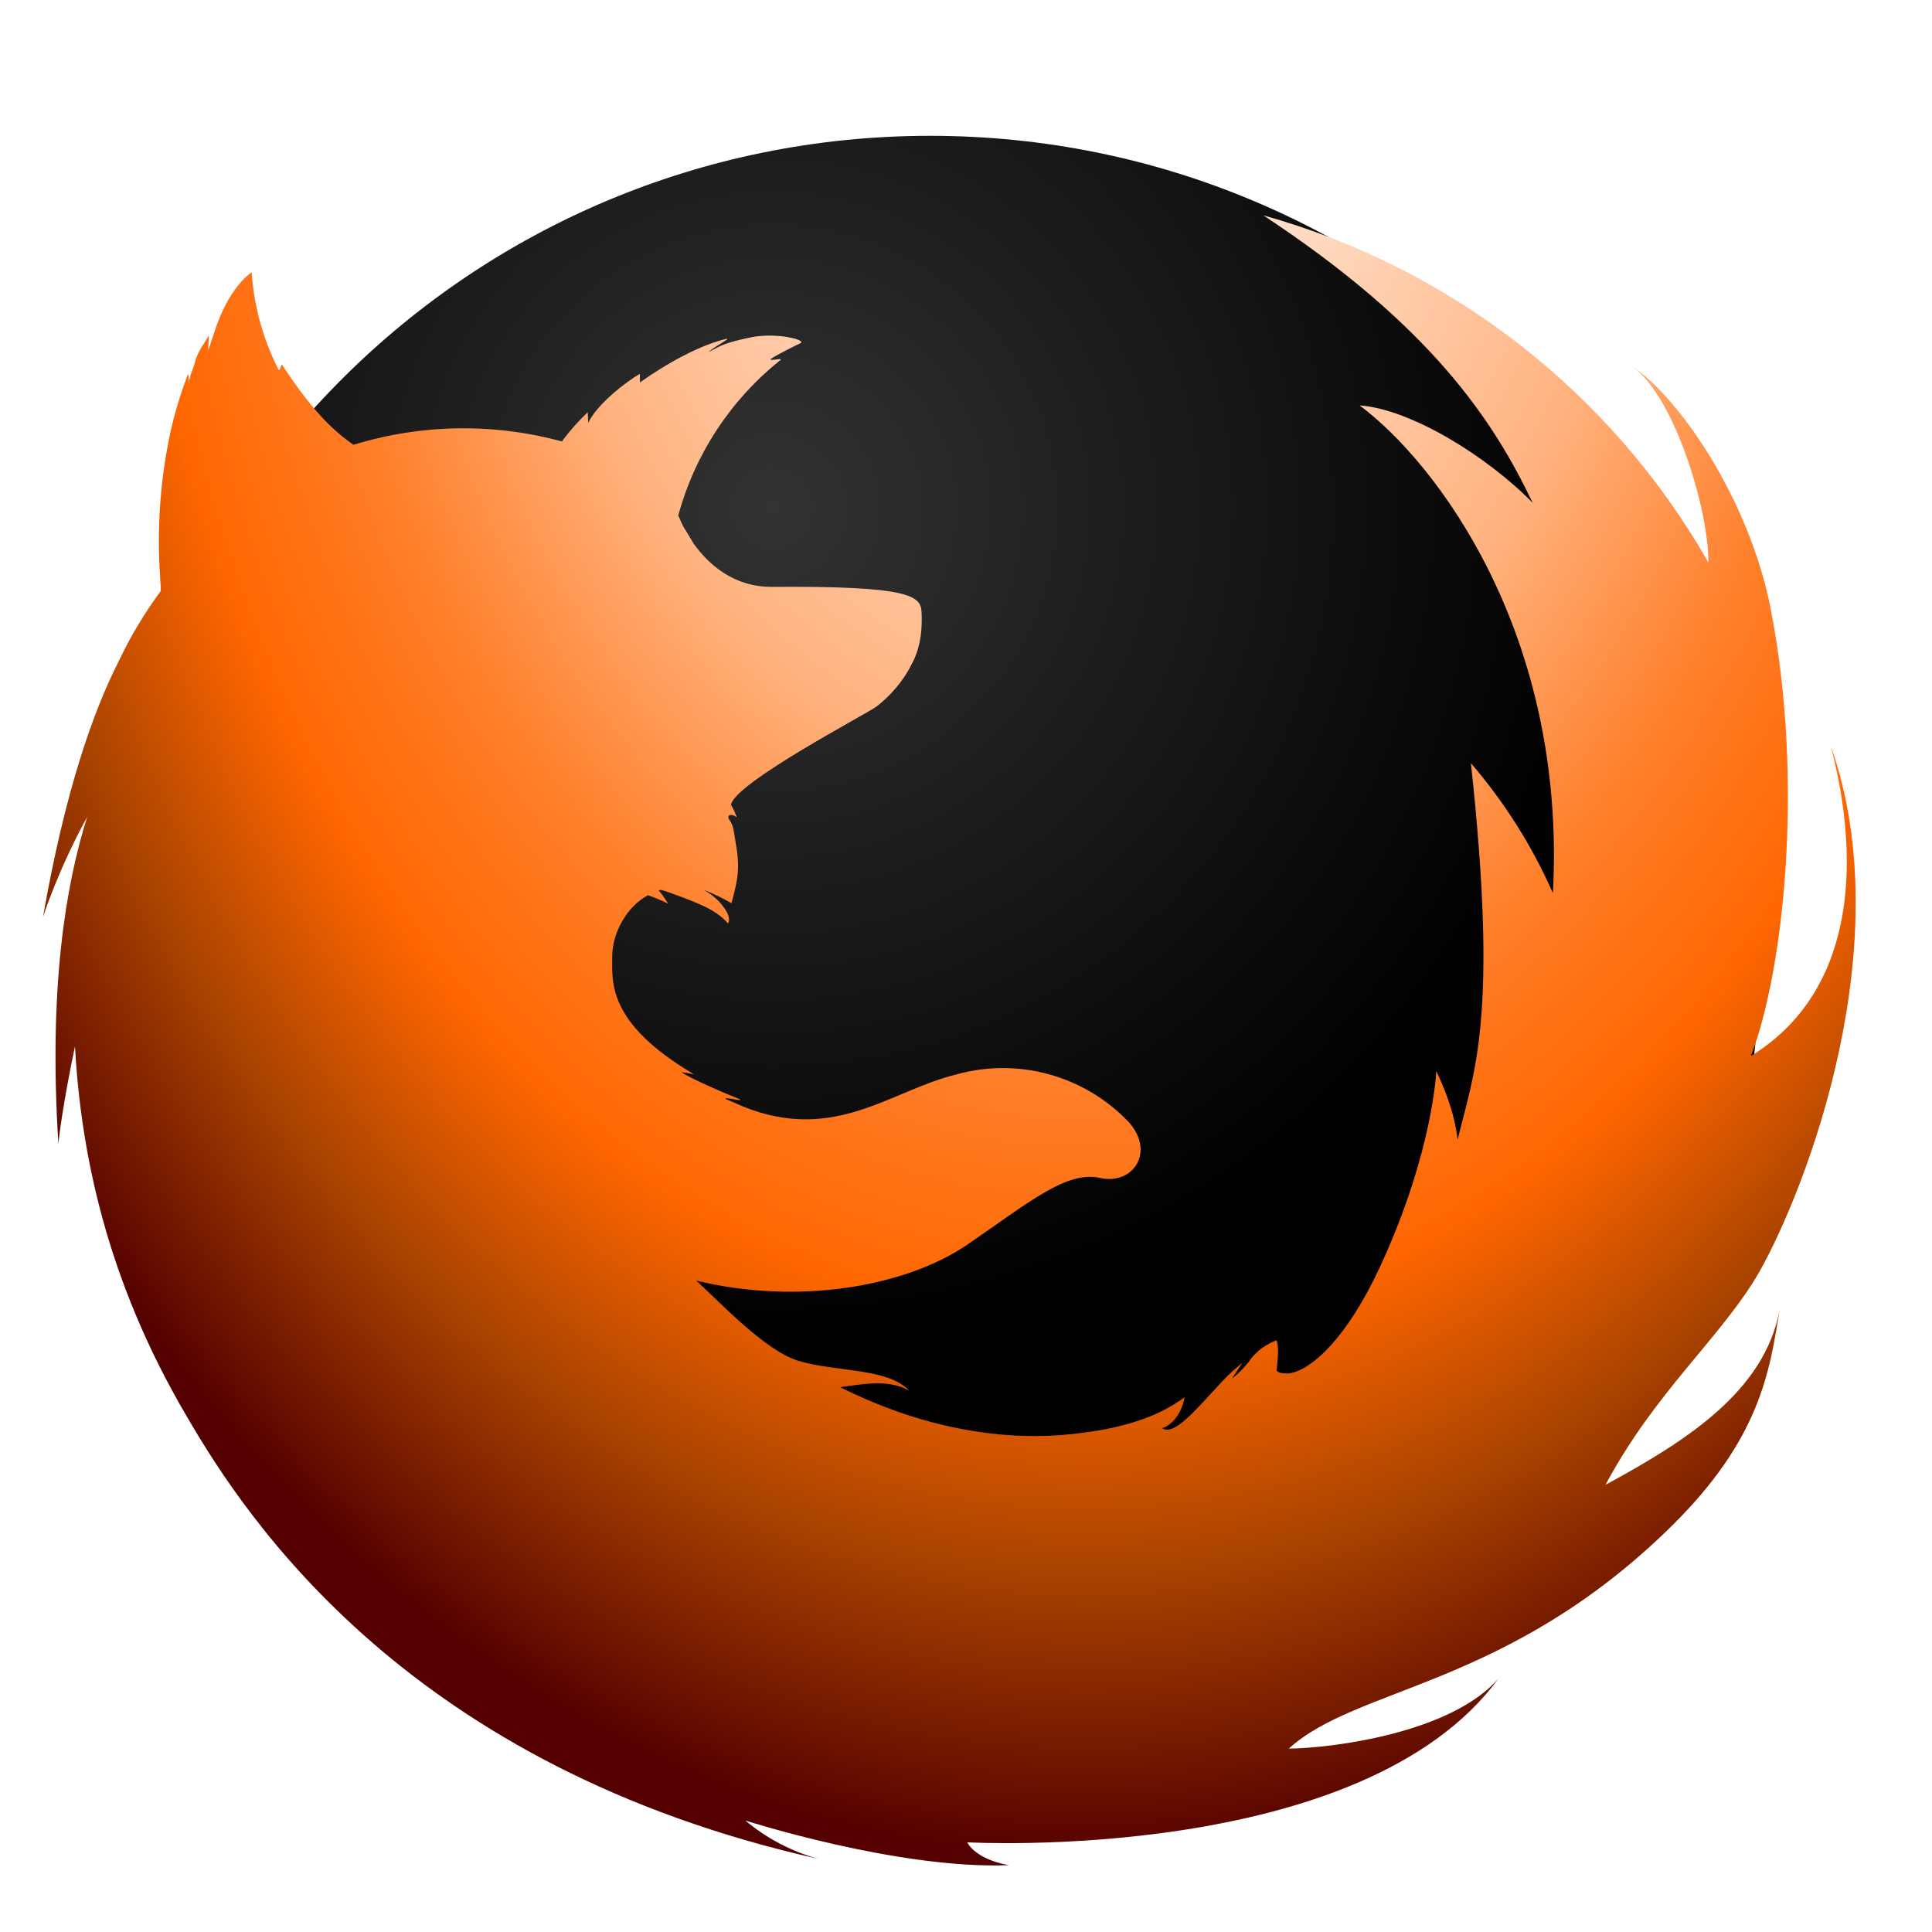
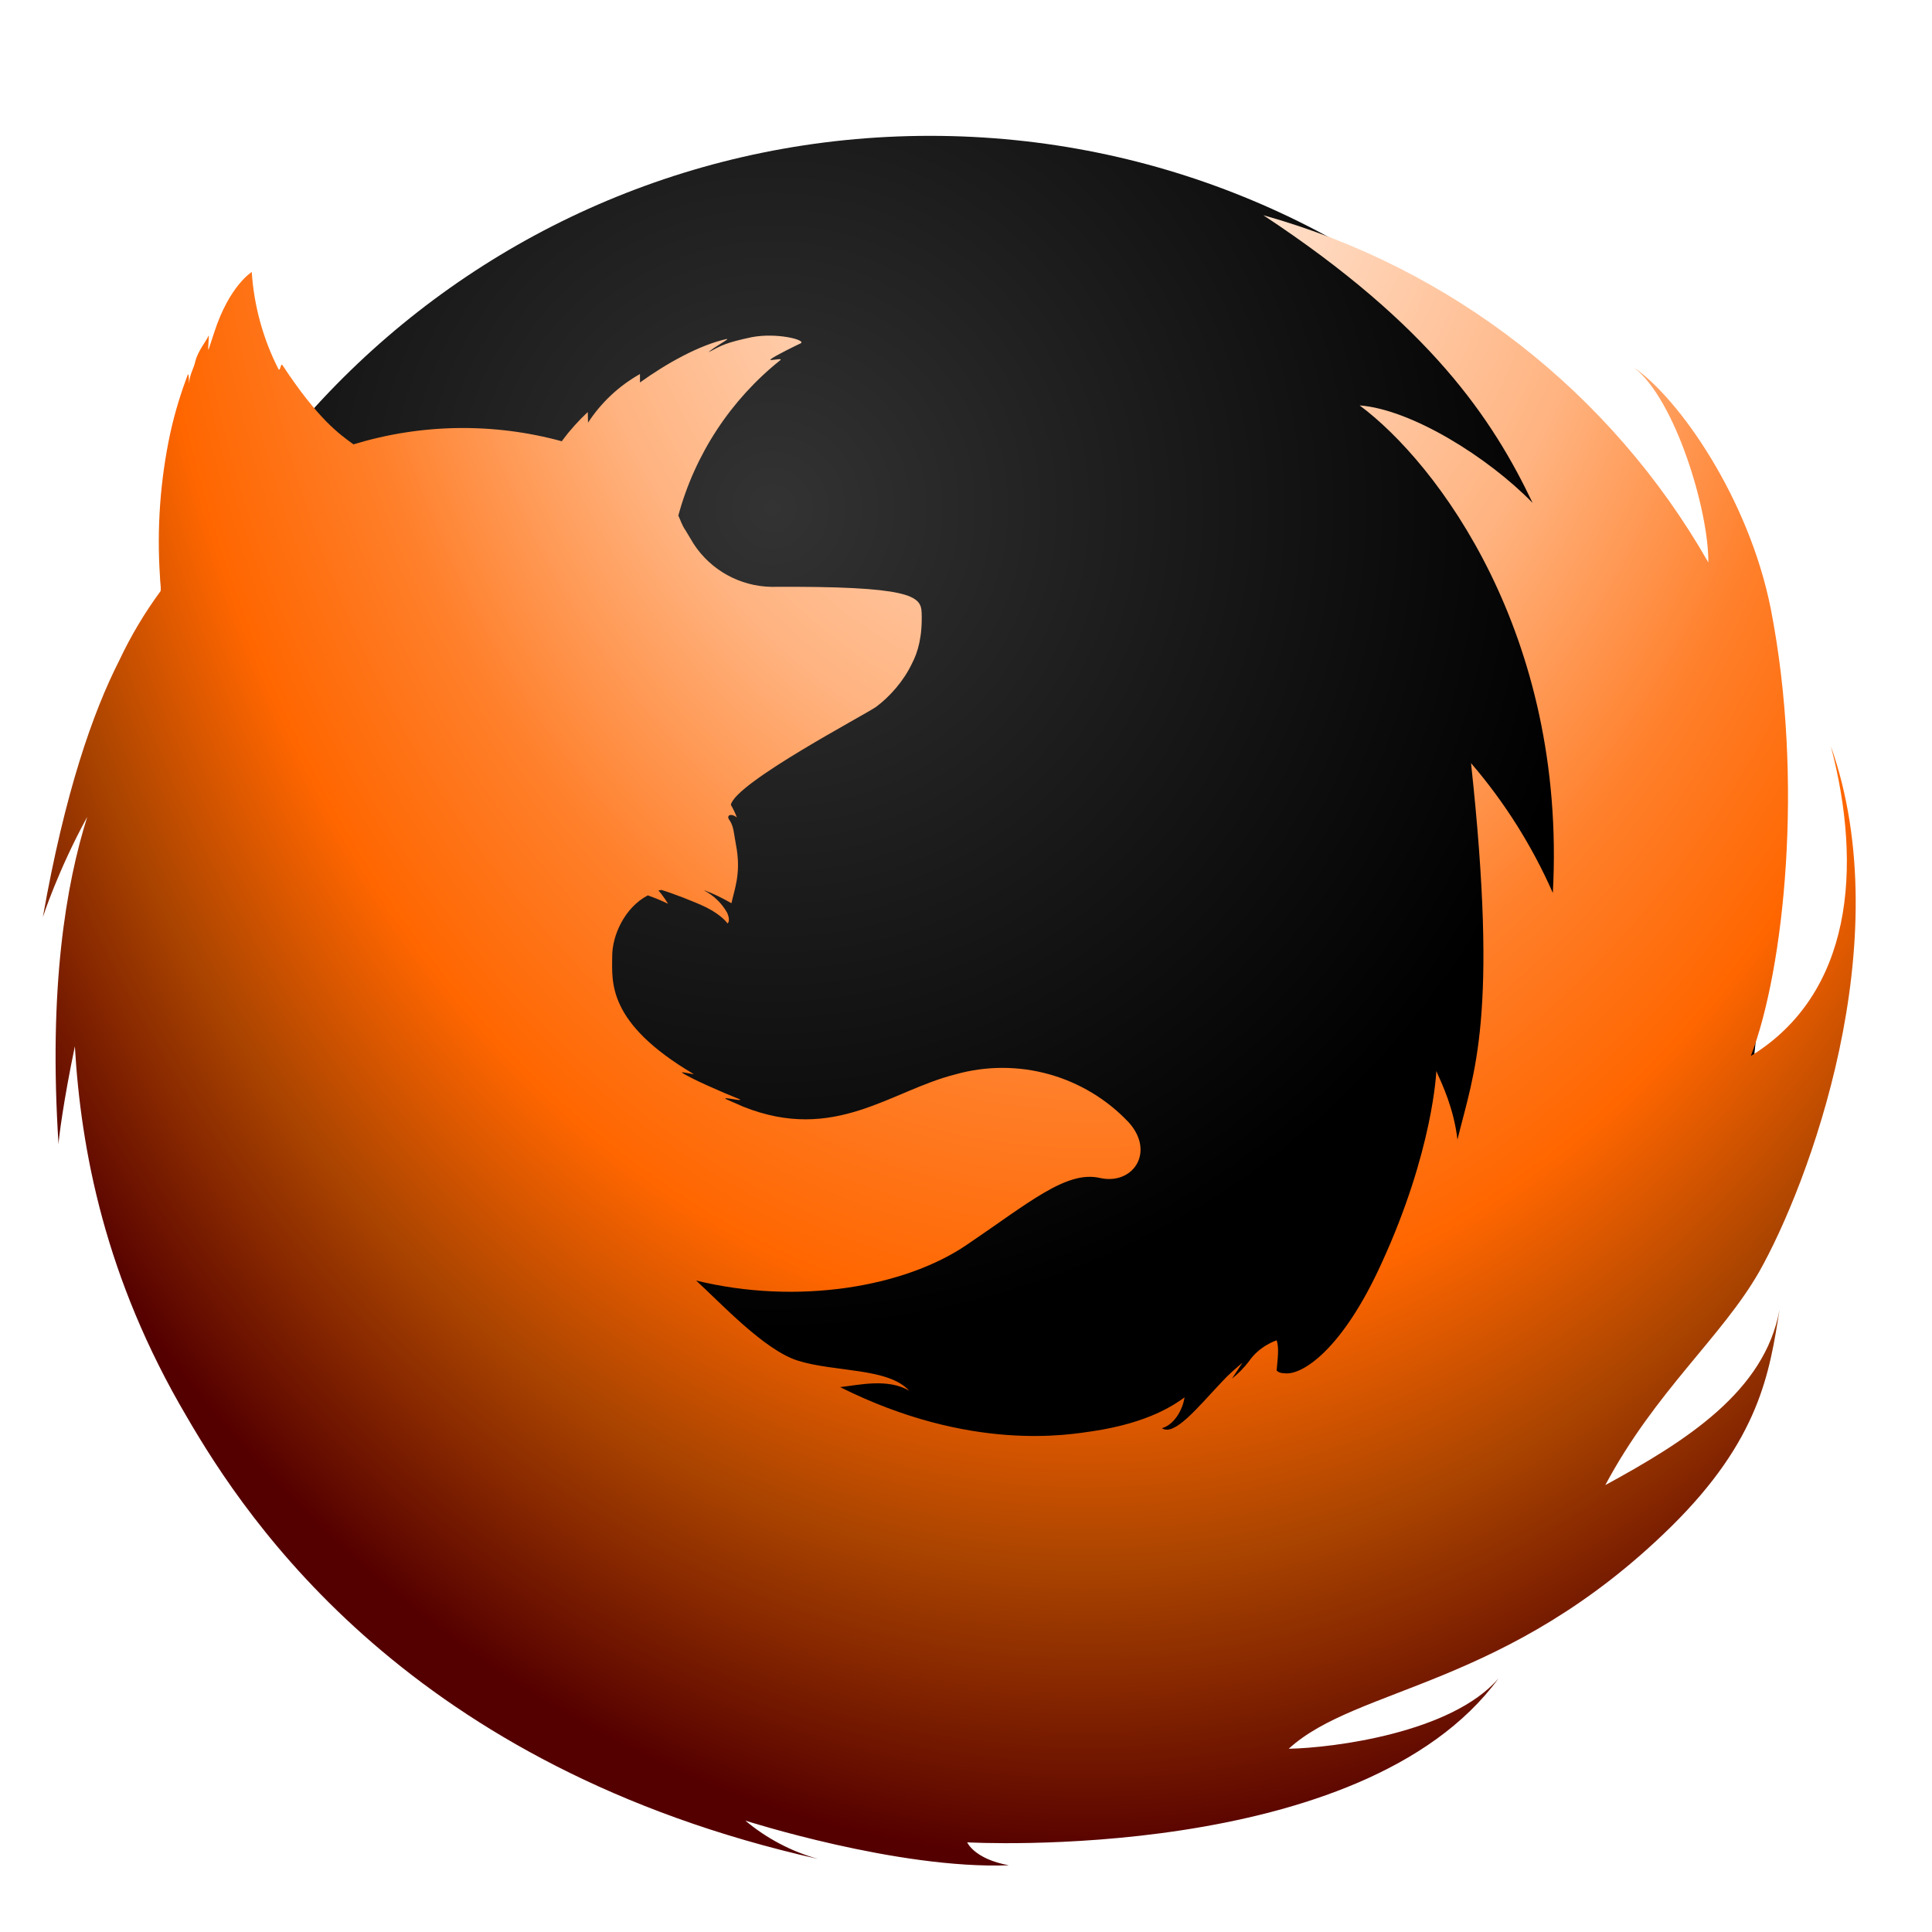
- <svg xmlns="http://www.w3.org/2000/svg" xmlns:xlink="http://www.w3.org/1999/xlink" width="64" height="64" version="1" id="svg31">
-   <defs id="defs25">
-     <linearGradient id="linearGradient848">
-       <stop style="stop-color:#ffffff;stop-opacity:1;" offset="0" id="stop844" />
-       <stop id="stop858" offset="0.414" style="stop-color:#ffb380;stop-opacity:1" />
-       <stop id="stop856" offset="0.578" style="stop-color:#ff7f2a;stop-opacity:1" />
-       <stop id="stop854" offset="0.71" style="stop-color:#ff6600;stop-opacity:1" />
-       <stop id="stop852" offset="0.841" style="stop-color:#aa4400;stop-opacity:1" />
-       <stop style="stop-color:#550000;stop-opacity:1" offset="1" id="stop846" />
-     </linearGradient>
-     <linearGradient id="linearGradient879">
-       <stop style="stop-color:#333333;stop-opacity:1" offset="0" id="stop875" />
-       <stop style="stop-color:#000000;stop-opacity:1" offset="1" id="stop877" />
+ <svg xmlns="http://www.w3.org/2000/svg" xmlns:xlink="http://www.w3.org/1999/xlink" width="64" height="64" version="1">
+   <defs>
+     <linearGradient id="d">
+       <stop offset="0" stop-color="#fff" />
+       <stop offset=".41" stop-color="#ffb380" />
+       <stop offset=".58" stop-color="#ff7f2a" />
+       <stop offset=".71" stop-color="#f60" />
+       <stop offset=".84" stop-color="#a40" />
+       <stop offset="1" stop-color="#500" />
    </linearGradient>
    <linearGradient id="c">
-       <stop offset="0" stop-color="#fca" id="stop4" />
-       <stop offset=".78" stop-color="#f60" id="stop6" />
-       <stop offset="1" stop-color="#d45500" id="stop8" />
+       <stop offset="0" stop-color="#333" />
+       <stop offset="1" />
    </linearGradient>
    <linearGradient id="b">
-       <stop offset="0" stop-color="#666" id="stop11" />
-       <stop offset="1" id="stop13" />
+       <stop offset="0" stop-color="#fca" />
+       <stop offset=".78" stop-color="#f60" />
+       <stop offset="1" stop-color="#d45500" />
    </linearGradient>
    <linearGradient id="a">
-       <stop offset="0" stop-color="#ffe6d5" id="stop16" />
-       <stop stop-color="#f60" offset=".76" id="stop18" />
-       <stop offset="1" stop-color="#d45500" id="stop20" />
+       <stop offset="0" stop-color="#666" />
+       <stop offset="1" />
    </linearGradient>
-     <linearGradient xlink:href="#b" id="d" x1="10.76" y1="54.61" x2="11.16" y2="5.25" gradientUnits="userSpaceOnUse" />
-     <radialGradient xlink:href="#c" id="e" cx="32" cy="32.01" fx="32" fy="32.01" r="28" gradientTransform="matrix(1,0,0,1.036,120,-1.15)" gradientUnits="userSpaceOnUse" />
-     <radialGradient id="o" cx="241.3" cy="225.087" r="322.09" gradientTransform="matrix(0.1707208,0,0,-0.1674933,-5.382844,37.46801)" gradientUnits="userSpaceOnUse" fx="241.3" fy="225.087">
-       <stop stop-color="#fff" offset=".12" id="stop94" />
-       <stop stop-color="#FFFFFD" offset=".12" id="stop96" />
-       <stop stop-color="#FFE953" offset=".25" id="stop98" />
-       <stop stop-color="#FFE447" offset=".29" id="stop100" />
-       <stop stop-color="#F9D61E" offset=".35" id="stop102" />
-       <stop stop-color="#F2C500" offset=".41" id="stop104" />
-       <stop stop-color="#ECA300" offset=".47" id="stop106" />
-       <stop stop-color="#E67D00" offset=".55" id="stop108" />
-       <stop stop-color="#DE510E" offset=".76" id="stop110" />
-       <stop stop-color="#C8331A" offset=".9" id="stop112" />
-       <stop stop-color="#B6151E" offset="1" id="stop114" />
-     </radialGradient>
-     <radialGradient xlink:href="#linearGradient879" id="radialGradient881" cx="25.576" cy="16.749" fx="25.576" fy="16.749" r="27.476" gradientTransform="matrix(1,0,0,0.9944238,0,0.1774421)" gradientUnits="userSpaceOnUse" />
-     <radialGradient xlink:href="#linearGradient848" id="radialGradient850" cx="35.926" cy="-2.777" fx="35.926" fy="-2.777" r="30.024" gradientTransform="matrix(0.0054528,2.032595,-1.476945,0.0039622,31.6288,-72.44928)" gradientUnits="userSpaceOnUse" />
+     <radialGradient xlink:href="#c" id="e" cx="25.58" cy="16.75" fx="25.58" fy="16.75" r="27.48" gradientTransform="matrix(1 0 0 .99442 0 .18)" gradientUnits="userSpaceOnUse" />
+     <radialGradient xlink:href="#d" id="f" cx="35.93" cy="-2.78" fx="35.93" fy="-2.78" r="30.02" gradientTransform="matrix(.00545 2.0326 -1.47694 .00396 31.63 -72.45)" gradientUnits="userSpaceOnUse" />
  </defs>
-   <ellipse style="opacity:1;fill:url(#radialGradient881);fill-opacity:1;stroke:none;stroke-width:0.859;stroke-opacity:0.318" id="path873" cx="30.81" cy="31.822" rx="27.476" ry="27.323" />
-   <path d="m 53.17,49.214 c 1.658,-3.122 3.88,-4.938 5.115,-7.09 1.605,-2.857 4.656,-10.917 2.363,-17.407 1.058,4.056 0.705,8.201 -2.645,10.264 1.093,-2.857 1.764,-9.136 0.653,-14.815 -0.723,-3.668 -3.033,-6.966 -4.533,-7.989 1.376,1.041 2.487,4.762 2.469,6.455 A 24.603,24.603 0 0 0 41.848,7.133 c 5.538,3.651 7.601,6.755 8.924,9.524 -1.481,-1.517 -4.021,-3.104 -5.732,-3.227 2.557,1.905 6.861,7.584 6.402,16.155 a 17.284,17.284 0 0 0 -2.716,-4.303 c 0.917,8.43 0.106,10.229 -0.441,12.469 -0.123,-1.023 -0.494,-1.799 -0.705,-2.275 0,0 -0.106,2.645 -1.817,6.384 -1.305,2.857 -2.645,3.721 -3.227,3.633 -0.176,0 -0.247,-0.088 -0.247,-0.088 0.035,-0.37 0.088,-0.758 0,-1.005 0,0 -0.564,0.176 -0.917,0.705 -0.141,0.176 -0.317,0.37 -0.564,0.564 l 0.353,-0.529 c -0.212,0.176 -0.441,0.37 -0.67,0.617 -0.829,0.882 -1.587,1.834 -1.993,1.552 0.37,-0.106 0.67,-0.564 0.741,-1.023 -0.317,0.229 -1.164,0.847 -3.033,1.129 -0.776,0.106 -4.039,0.705 -8.377,-1.464 0.635,-0.071 1.587,-0.3 2.293,0.123 -0.705,-0.776 -2.469,-0.617 -3.704,-1.005 -1.093,-0.353 -2.522,-1.887 -3.351,-2.645 3.351,0.811 6.896,0.212 8.959,-1.182 2.063,-1.411 3.298,-2.469 4.409,-2.222 1.093,0.247 1.834,-0.847 0.97,-1.834 a 5.749,5.749 0 0 0 -5.749,-1.587 c -2.152,0.529 -4.003,2.275 -7.037,1.058 l -0.564,-0.247 c -0.176,-0.106 0.635,0.106 0.441,0 -0.582,-0.229 -1.658,-0.705 -1.905,-0.882 -0.053,-0.035 0.423,0.071 0.388,0.053 -2.892,-1.711 -2.698,-3.069 -2.698,-3.915 0,-0.67 0.406,-1.587 1.182,-2.011 0.406,0.141 0.67,0.282 0.67,0.282 0,0 -0.176,-0.3 -0.317,-0.441 l 0.088,-0.018 c 0.353,0.106 1.111,0.388 1.499,0.582 0.529,0.265 0.705,0.529 0.705,0.529 0,0 0.106,-0.071 -0.018,-0.353 a 1.869,1.869 0 0 0 -0.758,-0.741 h 0.018 c 0.282,0.106 0.564,0.247 0.882,0.423 0.106,-0.459 0.3,-0.935 0.176,-1.764 -0.106,-0.6 -0.088,-0.758 -0.229,-0.97 -0.141,-0.176 0.035,-0.265 0.229,-0.106 a 2.645,2.645 0 0 0 -0.194,-0.423 c 0.159,-0.741 4.48,-2.998 4.815,-3.245 0.441,-0.335 0.899,-0.847 1.182,-1.429 0.212,-0.388 0.353,-0.917 0.317,-1.693 -0.018,-0.547 -0.353,-0.882 -4.973,-0.847 -1.252,0 -2.081,-0.741 -2.575,-1.429 l -0.265,-0.441 c -0.123,-0.176 -0.176,-0.353 -0.247,-0.494 a 9.912,9.912 0 0 1 3.386,-5.15 c 0.106,-0.088 -0.423,0.053 -0.317,-0.035 0.123,-0.106 0.847,-0.459 0.988,-0.529 0.176,-0.106 -0.794,-0.353 -1.623,-0.194 -0.847,0.176 -1.005,0.265 -1.429,0.494 0.176,-0.176 0.741,-0.459 0.6,-0.441 -0.899,0.212 -1.975,0.811 -2.875,1.446 v -0.282 c -0.423,0.229 -1.446,1.023 -1.711,1.623 l -0.018,-0.353 c -0.3,0.282 -0.582,0.6 -0.847,0.952 v 0.018 A 12.416,12.416 0 0 0 11.707,14.735 c -0.459,-0.335 -1.182,-0.847 -2.346,-2.628 -0.071,-0.106 -0.071,0.247 -0.141,0.123 A 8.289,8.289 0 0 1 8.338,9.02 c 0,0 -0.741,0.441 -1.235,1.975 l -0.194,0.582 c -0.035,0.035 0.035,-0.494 0,-0.459 -0.088,0.194 -0.353,0.494 -0.441,0.847 -0.053,0.247 -0.176,0.406 -0.212,0.741 0,-0.071 0,-0.353 -0.035,-0.3 -0.212,0.564 -0.423,1.217 -0.582,1.94 a 17.196,17.196 0 0 0 -0.335,4.762 c 0,0.176 0.035,0.335 0.018,0.476 a 13.756,13.756 0 0 0 -1.376,2.293 c -0.882,1.728 -1.799,4.374 -2.522,8.501 0,0 0.494,-1.552 1.464,-3.316 -0.705,2.222 -1.287,5.661 -0.952,10.846 0,-0.176 0.176,-1.481 0.547,-3.245 0.194,3.439 1.005,7.672 3.704,12.257 2.028,3.492 7.407,11.622 20.917,14.656 a 6.455,6.455 0 0 1 -2.416,-1.27 c 0,0 5.044,1.623 8.73,1.481 -1.146,-0.212 -1.376,-0.758 -1.376,-0.758 0,0 13.086,0.741 17.601,-5.432 -1.552,1.799 -5.467,2.31 -6.949,2.328 2.257,-2.063 7.231,-2.028 12.645,-7.337 2.963,-2.91 3.28,-5.132 3.615,-7.213 -0.494,2.716 -3.086,4.356 -5.785,5.82 z" id="path325" style="fill:url(#radialGradient850);stroke-width:1.764;fill-opacity:1" />
+   <ellipse cx="30.81" cy="31.82" rx="27.48" ry="27.32" fill="url(#e)" />
+   <path d="M53.17 49.21c1.66-3.12 3.88-4.93 5.11-7.09 1.61-2.85 4.66-10.91 2.37-17.4 1.06 4.05.7 8.2-2.65 10.26 1.1-2.86 1.77-9.13.66-14.81-.73-3.67-3.04-6.97-4.54-8 1.38 1.05 2.49 4.77 2.47 6.46a24.6 24.6 0 0 0-14.74-11.5c5.54 3.65 7.6 6.76 8.92 9.53-1.48-1.52-4.02-3.1-5.73-3.23 2.56 1.9 6.86 7.58 6.4 16.15a17.28 17.28 0 0 0-2.71-4.3c.91 8.43.1 10.23-.45 12.47-.12-1.02-.49-1.8-.7-2.27 0 0-.1 2.64-1.82 6.38-1.3 2.86-2.64 3.72-3.22 3.63-.18 0-.25-.09-.25-.09.03-.37.09-.75 0-1 0 0-.57.18-.92.7a3.4 3.4 0 0 1-.56.57l.35-.53c-.21.18-.44.37-.67.62-.83.88-1.59 1.83-2 1.55.38-.1.68-.57.75-1.02-.32.23-1.17.84-3.04 1.12-.77.11-4.03.71-8.37-1.46.63-.07 1.58-.3 2.29.12-.7-.77-2.47-.61-3.7-1-1.1-.35-2.53-1.89-3.36-2.65 3.36.82 6.9.22 8.96-1.18 2.07-1.4 3.3-2.47 4.41-2.22 1.1.25 1.84-.85.97-1.83a5.75 5.75 0 0 0-5.75-1.6c-2.15.54-4 2.28-7.03 1.07l-.57-.25c-.17-.1.64.1.44 0-.58-.23-1.65-.7-1.9-.88-.05-.04.42.07.39.05-2.9-1.71-2.7-3.07-2.7-3.91 0-.67.4-1.6 1.18-2.01.4.14.67.28.67.28s-.18-.3-.32-.44l.1-.02c.34.1 1.1.39 1.49.58.53.27.7.53.7.53s.11-.07-.01-.35a1.87 1.87 0 0 0-.76-.74h.02c.28.1.56.24.88.42.1-.46.3-.94.18-1.76-.11-.6-.1-.76-.23-.97-.15-.18.03-.27.23-.11a2.65 2.65 0 0 0-.2-.42c.16-.74 4.48-3 4.82-3.25.44-.33.9-.84 1.18-1.43.2-.38.35-.91.32-1.69-.02-.55-.36-.88-4.98-.85a3.14 3.14 0 0 1-2.57-1.42l-.27-.45c-.12-.17-.17-.35-.24-.49a9.91 9.91 0 0 1 3.38-5.15c.1-.09-.42.05-.32-.03.13-.11.85-.46 1-.53.17-.11-.8-.36-1.63-.2-.85.18-1 .27-1.43.5.18-.18.74-.46.6-.44-.9.2-1.98.8-2.87 1.44v-.28A4.96 4.96 0 0 0 19.48 14l-.01-.35c-.3.28-.59.6-.85.95v.02a12.42 12.42 0 0 0-6.91.1c-.46-.33-1.18-.84-2.35-2.62-.07-.1-.07.24-.14.12a8.29 8.29 0 0 1-.88-3.21S7.6 9.46 7.1 11l-.19.58c-.04.03.03-.5 0-.46-.09.2-.35.5-.44.85-.05.24-.18.4-.21.74 0-.07 0-.36-.04-.3-.21.56-.42 1.21-.58 1.94a17.2 17.2 0 0 0-.34 4.76c0 .17.04.33.02.47a13.76 13.76 0 0 0-1.37 2.3c-.88 1.73-1.8 4.37-2.53 8.5 0 0 .5-1.55 1.47-3.32-.7 2.22-1.29 5.66-.95 10.85 0-.18.17-1.48.54-3.25.2 3.44 1 7.68 3.7 12.26 2.03 3.5 7.41 11.62 20.92 14.66a6.45 6.45 0 0 1-2.41-1.27s5.04 1.62 8.73 1.48c-1.15-.21-1.38-.76-1.38-.76s13.09.74 17.6-5.43c-1.55 1.8-5.46 2.3-6.95 2.33 2.26-2.07 7.24-2.03 12.65-7.34 2.96-2.91 3.28-5.13 3.61-7.21-.49 2.71-3.08 4.35-5.78 5.82z" fill="url(#f)" />
</svg>
